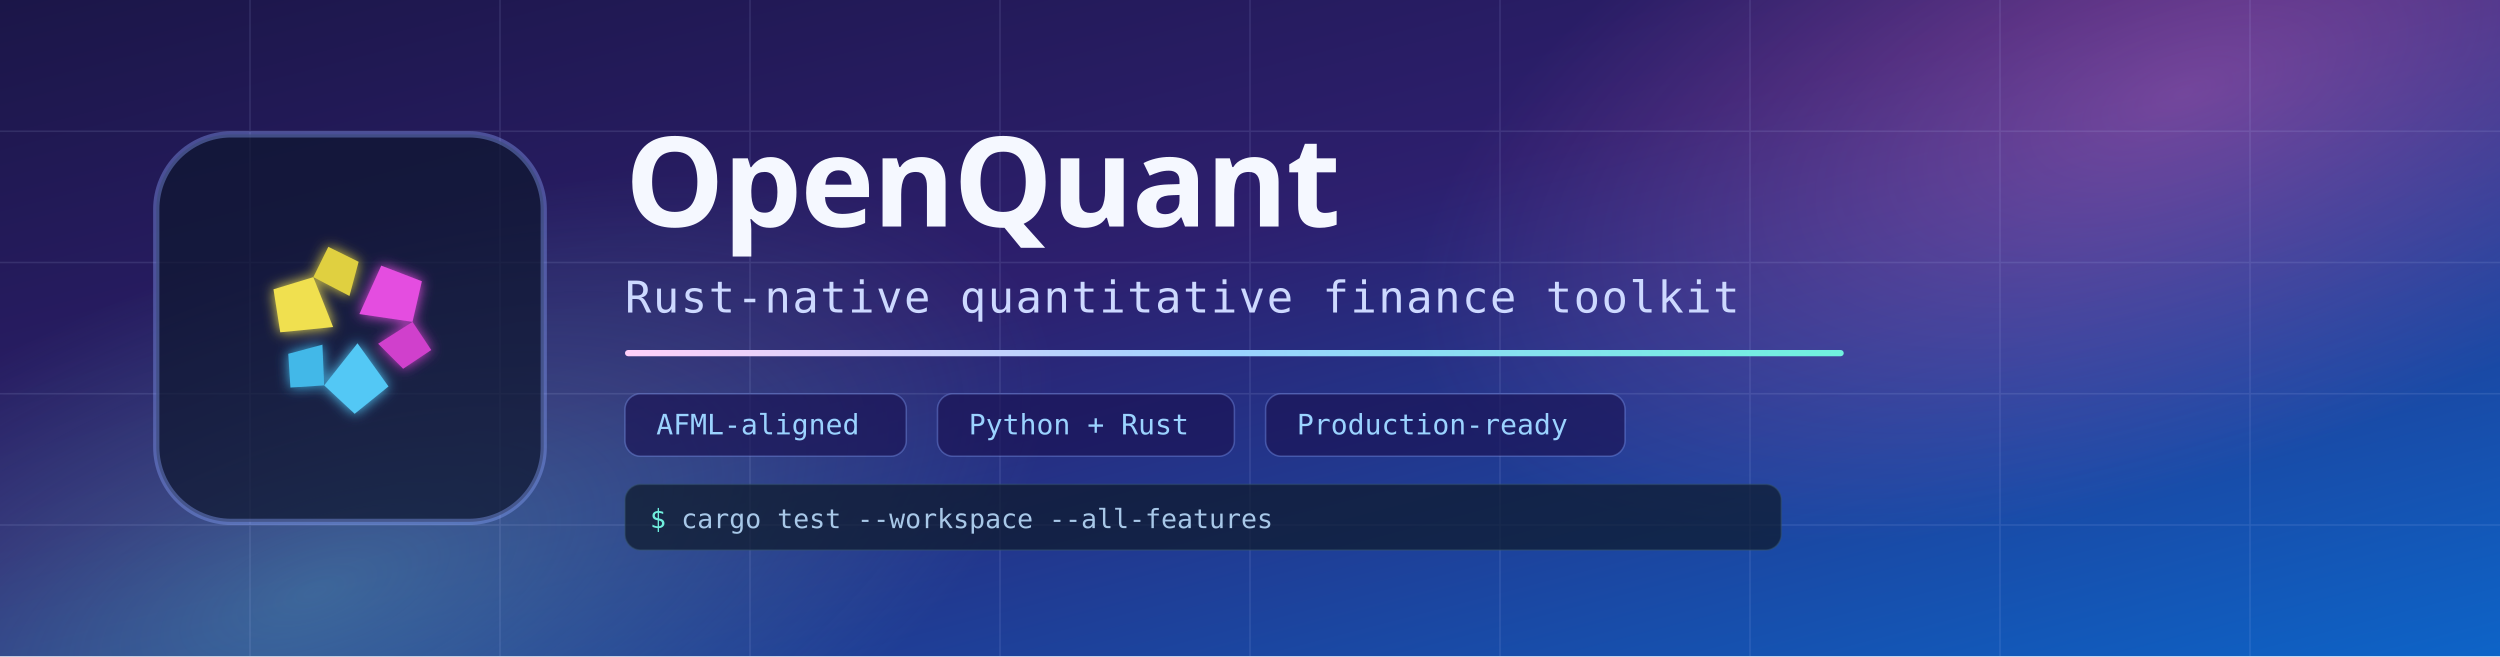
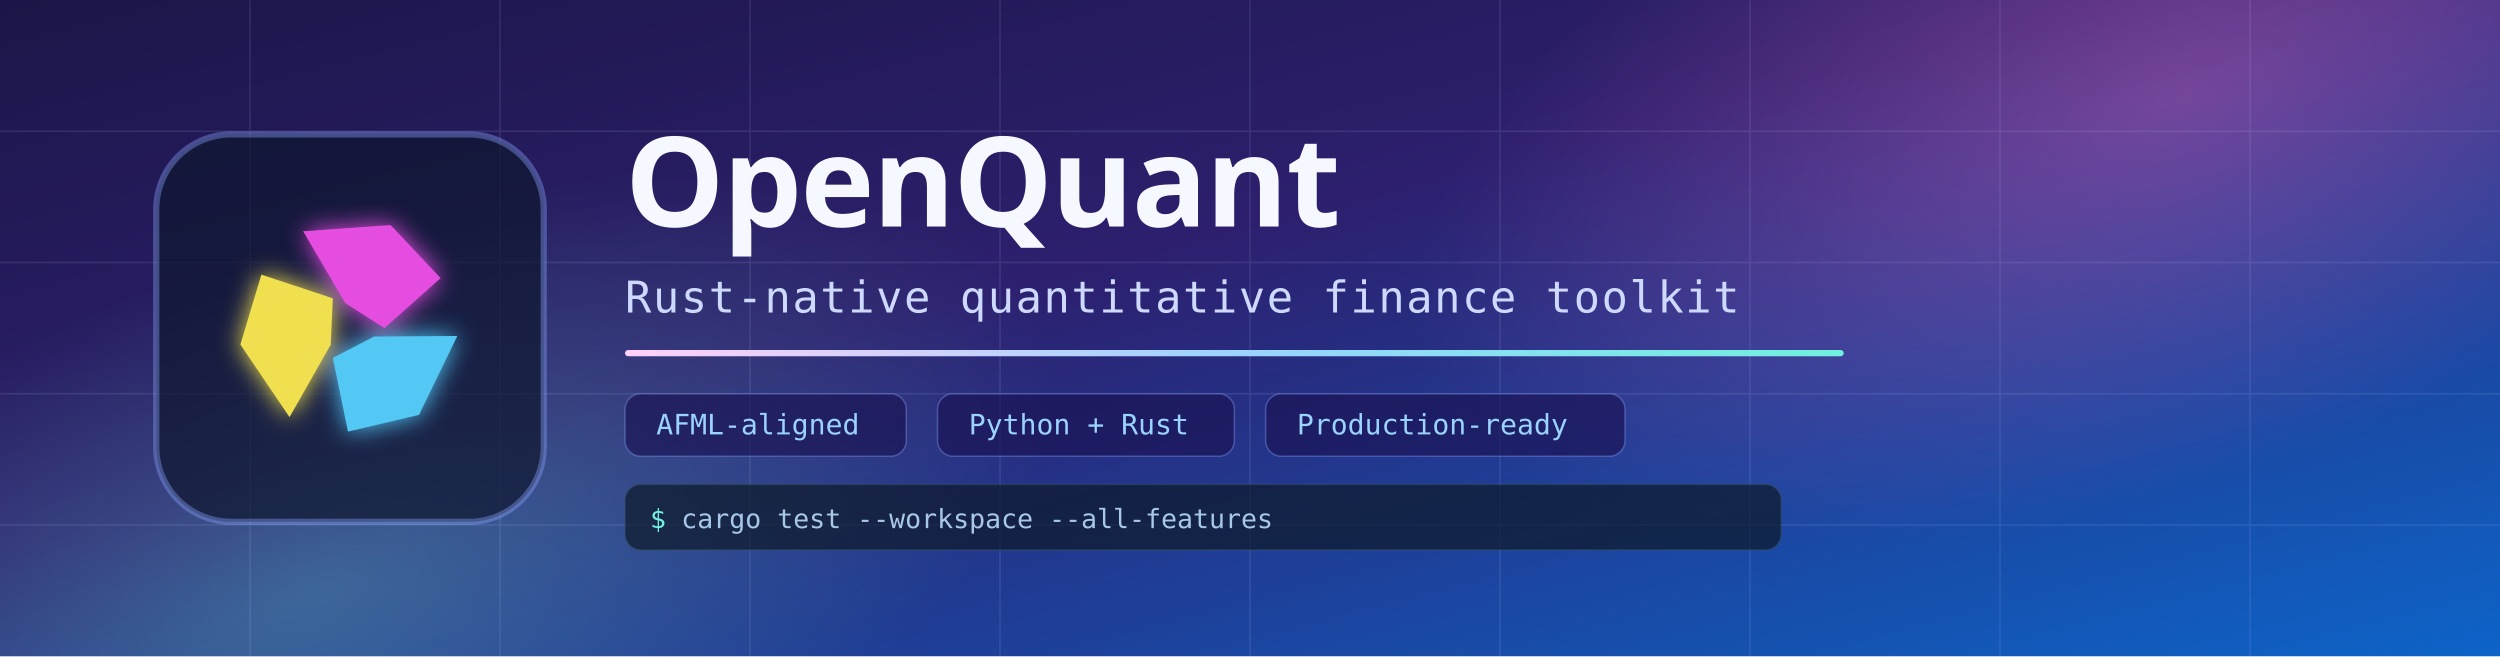
<svg xmlns="http://www.w3.org/2000/svg" width="1600" height="420" viewBox="0 0 1600 420" role="img" aria-labelledby="title desc">
  <defs>
    <linearGradient id="bg" x1="0" y1="0" x2="1" y2="1">
      <stop offset="0%" stop-color="#1b1648" />
      <stop offset="42%" stop-color="#2d1f6e" />
      <stop offset="100%" stop-color="#0d64c8" />
    </linearGradient>
    <radialGradient id="glow-pink" cx="0" cy="0" r="1" gradientUnits="userSpaceOnUse" gradientTransform="translate(1400 60) rotate(160) scale(520 240)">
      <stop stop-color="#ff7bd8" stop-opacity="0.35" />
      <stop offset="1" stop-color="#ff7bd8" stop-opacity="0" />
    </radialGradient>
    <radialGradient id="glow-teal" cx="0" cy="0" r="1" gradientUnits="userSpaceOnUse" gradientTransform="translate(200 380) rotate(-20) scale(500 220)">
      <stop stop-color="#6ff2de" stop-opacity="0.30" />
      <stop offset="1" stop-color="#6ff2de" stop-opacity="0" />
    </radialGradient>
    <linearGradient id="accent" x1="0" y1="0" x2="1" y2="1">
      <stop offset="0%" stop-color="#ffd0f9" />
      <stop offset="50%" stop-color="#9bd3ff" />
      <stop offset="100%" stop-color="#70f0de" />
    </linearGradient>
    <linearGradient id="accent-h" x1="0" y1="0" x2="1" y2="0">
      <stop offset="0%" stop-color="#ffd0f9" />
      <stop offset="50%" stop-color="#9bd3ff" />
      <stop offset="100%" stop-color="#70f0de" />
    </linearGradient>
  </defs>
  <rect width="1600" height="420" fill="url(#bg)" />
  <rect width="1600" height="420" fill="url(#glow-pink)" />
  <rect width="1600" height="420" fill="url(#glow-teal)" />
  <g opacity="0.12" stroke="#c3d2ff" stroke-width="1">
    <path d="M0 84H1600M0 168H1600M0 252H1600M0 336H1600" />
    <path d="M160 0V420M320 0V420M480 0V420M640 0V420M800 0V420M960 0V420M1120 0V420M1280 0V420M1440 0V420" />
  </g>
  <g transform="translate(100 86)">
    <rect x="0" y="0" width="248" height="248" rx="48" fill="#0f1730" fill-opacity="0.72" stroke="#8ba7ff" stroke-opacity="0.38" stroke-width="4" />
    <g transform="translate(124 124)">
      <filter id="pw-glow">
-         <feGaussianBlur stdDeviation="4" result="blur" />
+         <feGaussianBlur stdDeviation="8" result="blur" />
        <feMerge>
          <feMergeNode in="blur" />
          <feMergeNode in="SourceGraphic" />
        </feMerge>
      </filter>
      <g filter="url(#pw-glow)">
-         <path d="M6,-9 L20,-40 L46,-30 L40,-4 Z" fill="#e44de0" />
-         <path d="M40,-4 L52,14 L34,26 L18,10 Z" fill="#d040cc" />
-         <path d="M6,-9 L20,-40 L46,-30 L40,-4 Z" fill="#52c8f5" transform="rotate(120)" />
-         <path d="M40,-4 L52,14 L34,26 L18,10 Z" fill="#42b8e8" transform="rotate(120)" />
-         <path d="M6,-9 L20,-40 L46,-30 L40,-4 Z" fill="#f0e050" transform="rotate(240)" />
-         <path d="M40,-4 L52,14 L34,26 L18,10 Z" fill="#e0d040" transform="rotate(240)" />
+         <polygon points="-3,-16 -30,-62 26,-66 58,-32 22,0" fill="#e44de0" />
+         <polygon points="-3,-16 -30,-62 26,-66 58,-32 22,0" fill="#52c8f5" transform="rotate(120)" />
+         <polygon points="-3,-16 -30,-62 26,-66 58,-32 22,0" fill="#f0e050" transform="rotate(240)" />
      </g>
    </g>
  </g>
  <text x="400" y="145" font-family="'Space Grotesk','IBM Plex Sans','Segoe UI',system-ui,sans-serif" font-size="80" fill="#f5f8ff" font-weight="700" letter-spacing="-1">OpenQuant</text>
  <text x="400" y="200" font-family="'IBM Plex Mono','JetBrains Mono','Fira Code',monospace" font-size="28" fill="#cdd9ff" letter-spacing="1">Rust-native quantitative finance toolkit</text>
  <rect x="400" y="224" width="780" height="4" rx="2" fill="url(#accent-h)" />
  <g font-family="'IBM Plex Mono','JetBrains Mono',monospace" font-size="18">
    <rect x="400" y="252" width="180" height="40" rx="10" fill="#1a1252" fill-opacity="0.65" stroke="#8ba7ff" stroke-opacity="0.35" />
    <text x="420" y="278" fill="#9bd3ff">AFML-aligned</text>
    <rect x="600" y="252" width="190" height="40" rx="10" fill="#1a1252" fill-opacity="0.65" stroke="#8ba7ff" stroke-opacity="0.35" />
    <text x="620" y="278" fill="#9bd3ff">Python + Rust</text>
    <rect x="810" y="252" width="230" height="40" rx="10" fill="#1a1252" fill-opacity="0.65" stroke="#8ba7ff" stroke-opacity="0.35" />
    <text x="830" y="278" fill="#9bd3ff">Production-ready</text>
  </g>
  <g transform="translate(400 310)">
    <rect x="0" y="0" width="740" height="42" rx="10" fill="#0d1928" fill-opacity="0.7" stroke="#35536d" stroke-opacity="0.5" />
    <text x="16" y="28" font-family="'IBM Plex Mono','JetBrains Mono',monospace" font-size="17" fill="#70f0de">$</text>
    <text x="36" y="28" font-family="'IBM Plex Mono','JetBrains Mono',monospace" font-size="17" fill="#a8c8e8">cargo test --workspace --all-features</text>
  </g>
</svg>
